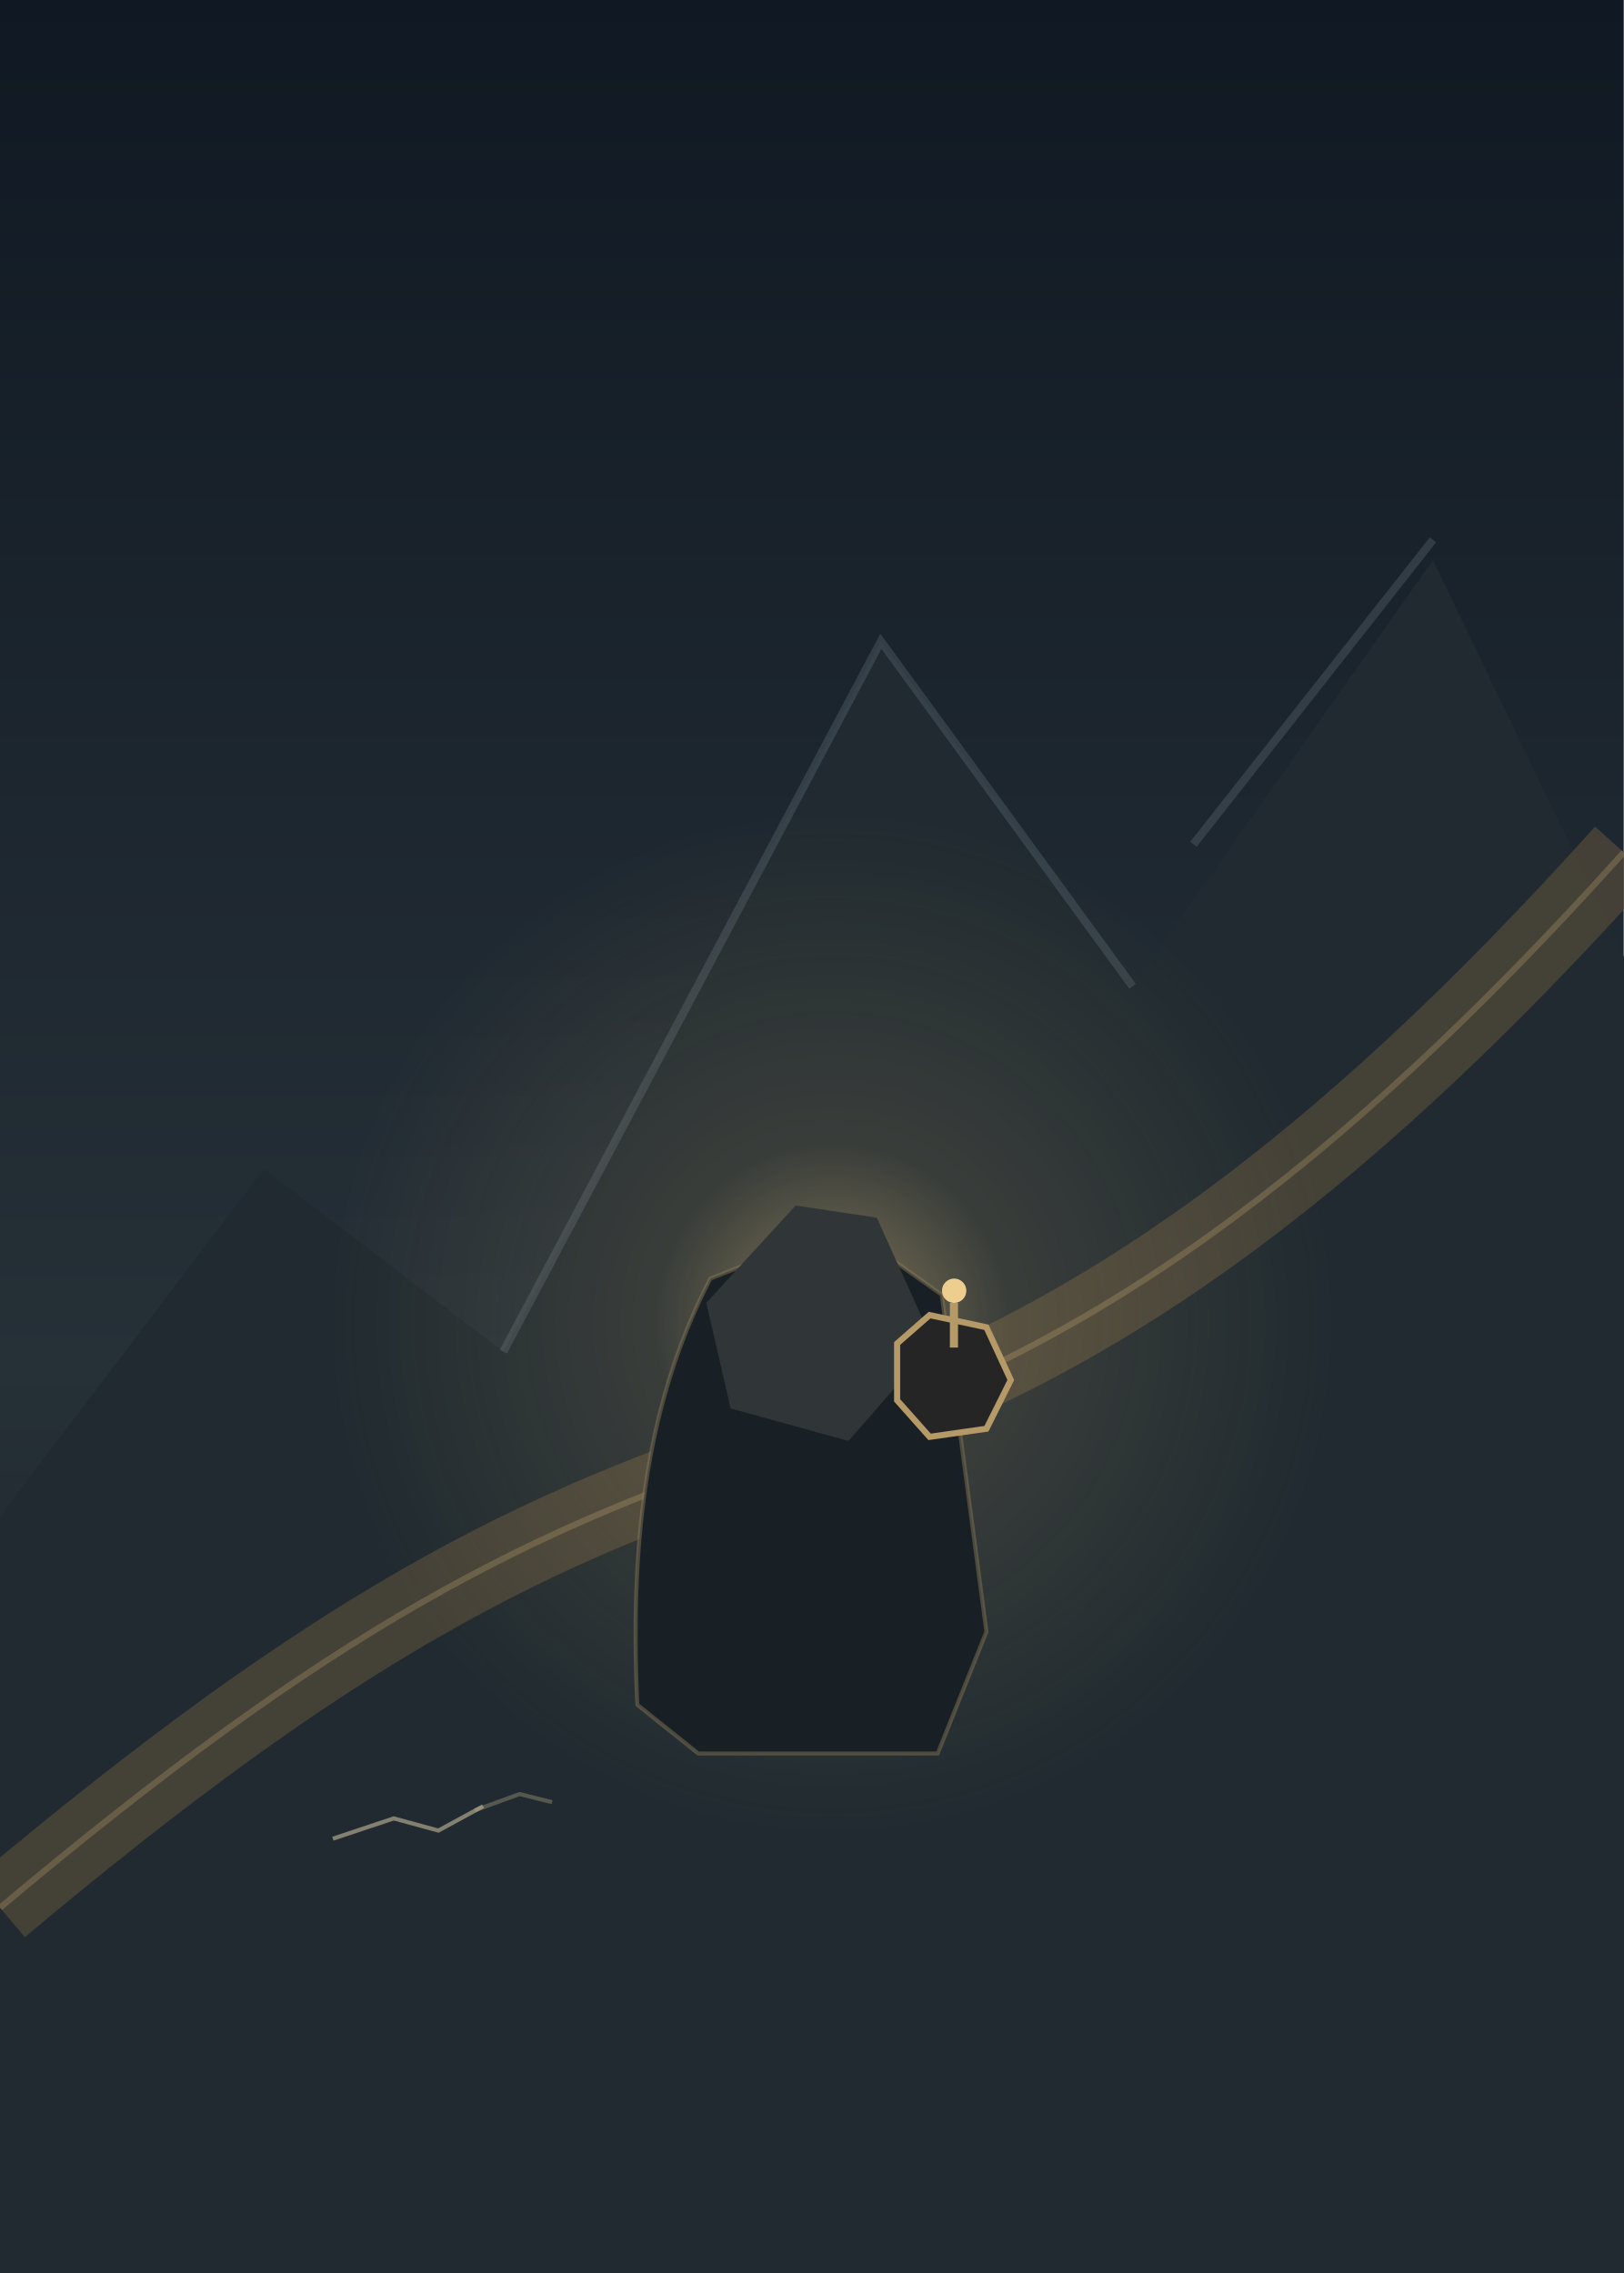
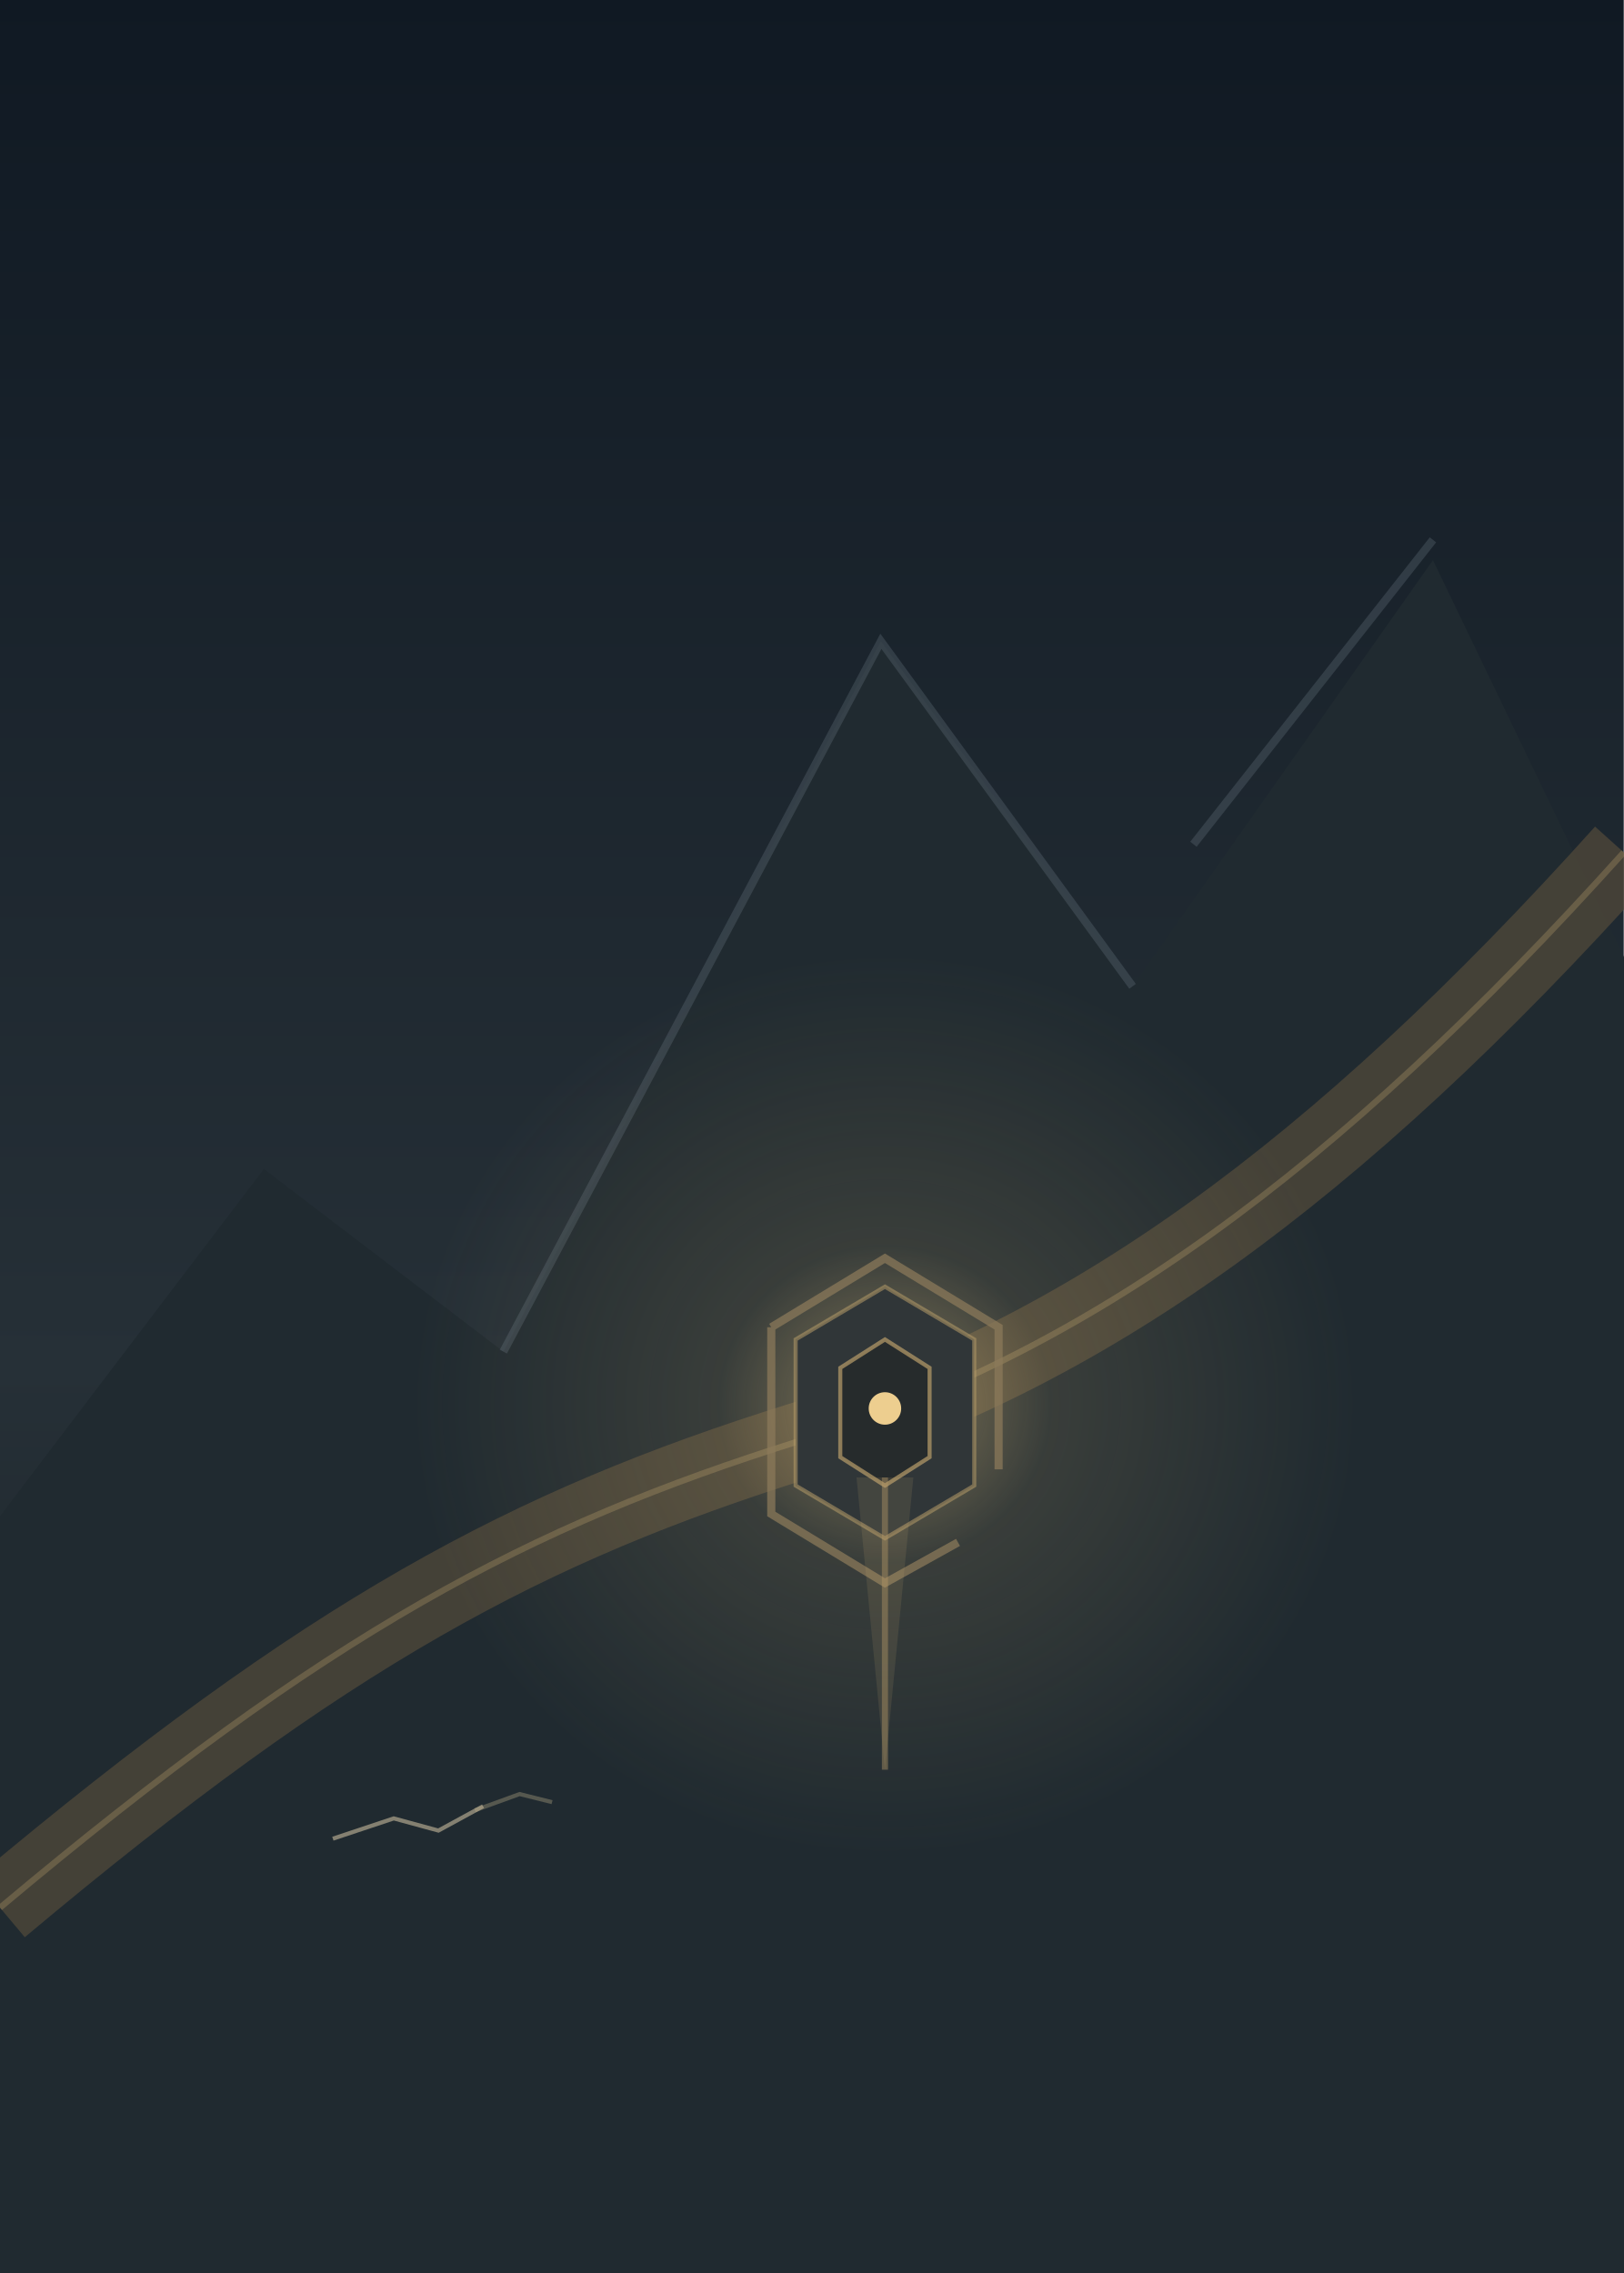
<svg xmlns="http://www.w3.org/2000/svg" width="400" height="560" viewBox="0 0 400 560" role="img" aria-labelledby="t d">
  <defs>
    <linearGradient id="mountain" x2="0" y2="1">
      <stop stop-color="#101923" />
      <stop offset=".6" stop-color="#263037" />
      <stop offset="1" stop-color="#151b1f" />
    </linearGradient>
    <radialGradient id="glow">
      <stop stop-color="#d2b477" stop-opacity=".55" />
      <stop offset=".35" stop-color="#d2b477" stop-opacity=".14" />
      <stop offset="1" stop-color="#d2b477" stop-opacity="0" />
    </radialGradient>
  </defs>
  <rect width="400" height="560" fill="url(#mountain)" />
  <path d="m-30 413 95-125 59 45 93-175 62 85 74-105 77 160v262H-30Z" fill="#202a30" />
  <path d="m124 333 93-175 62 85m15-35 59-75" fill="none" stroke="#71808a" stroke-opacity=".28" stroke-width="2" />
  <path d="M0 470c81-68 130-94 197-115 70-21 132-66 203-145" fill="none" stroke="#51483a" stroke-width="19" stroke-opacity=".75" />
  <path d="M0 470c81-68 130-94 197-115 70-21 132-66 203-145" fill="none" stroke="#ba9f6b" stroke-opacity=".31" stroke-width="1.5" />
-   <ellipse cx="205" cy="326" rx="125" ry="126" fill="url(#glow)" />
-   <path d="M157 420c-2-43 3-76 18-105l33-13 24 17 11 83-12 30h-59Z" fill="#182026" stroke="#8d7a5a" stroke-opacity=".45" />
-   <path d="m174 321 22-24 20 3 14 31-21 24-29-8Z" fill="#303638" />
-   <path d="m221 331 8-7 14 3 6 13-6 12-14 2-8-9Z" fill="#262525" stroke="#b59a68" stroke-width="1.5" />
-   <path d="M235 332v-11" stroke="#b59a68" stroke-width="2" />
-   <path d="M235 321a3 3 0 1 1 .1 0" fill="#edce8f" />
+   <ellipse cx="218" cy="346" rx="116" ry="112" fill="url(#glow)" />
+   <path d="m190 327 28-17 28 17v35m-10 18-18 10-28-17v-46" fill="none" stroke="#8d7a5a" stroke-opacity=".72" stroke-width="2" />
+   <path d="m196 330 22-13 22 13v36l-22 13-22-13Z" fill="#303638" stroke="#b59a68" stroke-opacity=".55" />
+   <path d="m207 337 11-7 11 7v22l-11 7-11-7Z" fill="#262b2c" stroke="#b59a68" stroke-opacity=".72" />
+   <path d="m211 364 7 72 7-72Z" fill="#d2b477" fill-opacity=".12" />
+   <circle cx="218" cy="347" r="4" fill="#edce8f" />
+   <path d="M218 364v72" stroke="#b59a68" stroke-opacity=".42" stroke-width="1.5" />
  <path d="m82 453 15-5 11 3 11-6" fill="none" stroke="#d2c5a4" stroke-opacity=".56" />
  <path d="m117 446 11-4 8 2" fill="none" stroke="#c1b28c" stroke-opacity=".34" />
-   <path d="m221 331 8-7 14 3 6 13-6 12-14 2-8-9Z" fill="none" stroke="#b59a68" stroke-opacity=".62" stroke-dasharray="18 5 6 5" />
</svg>
